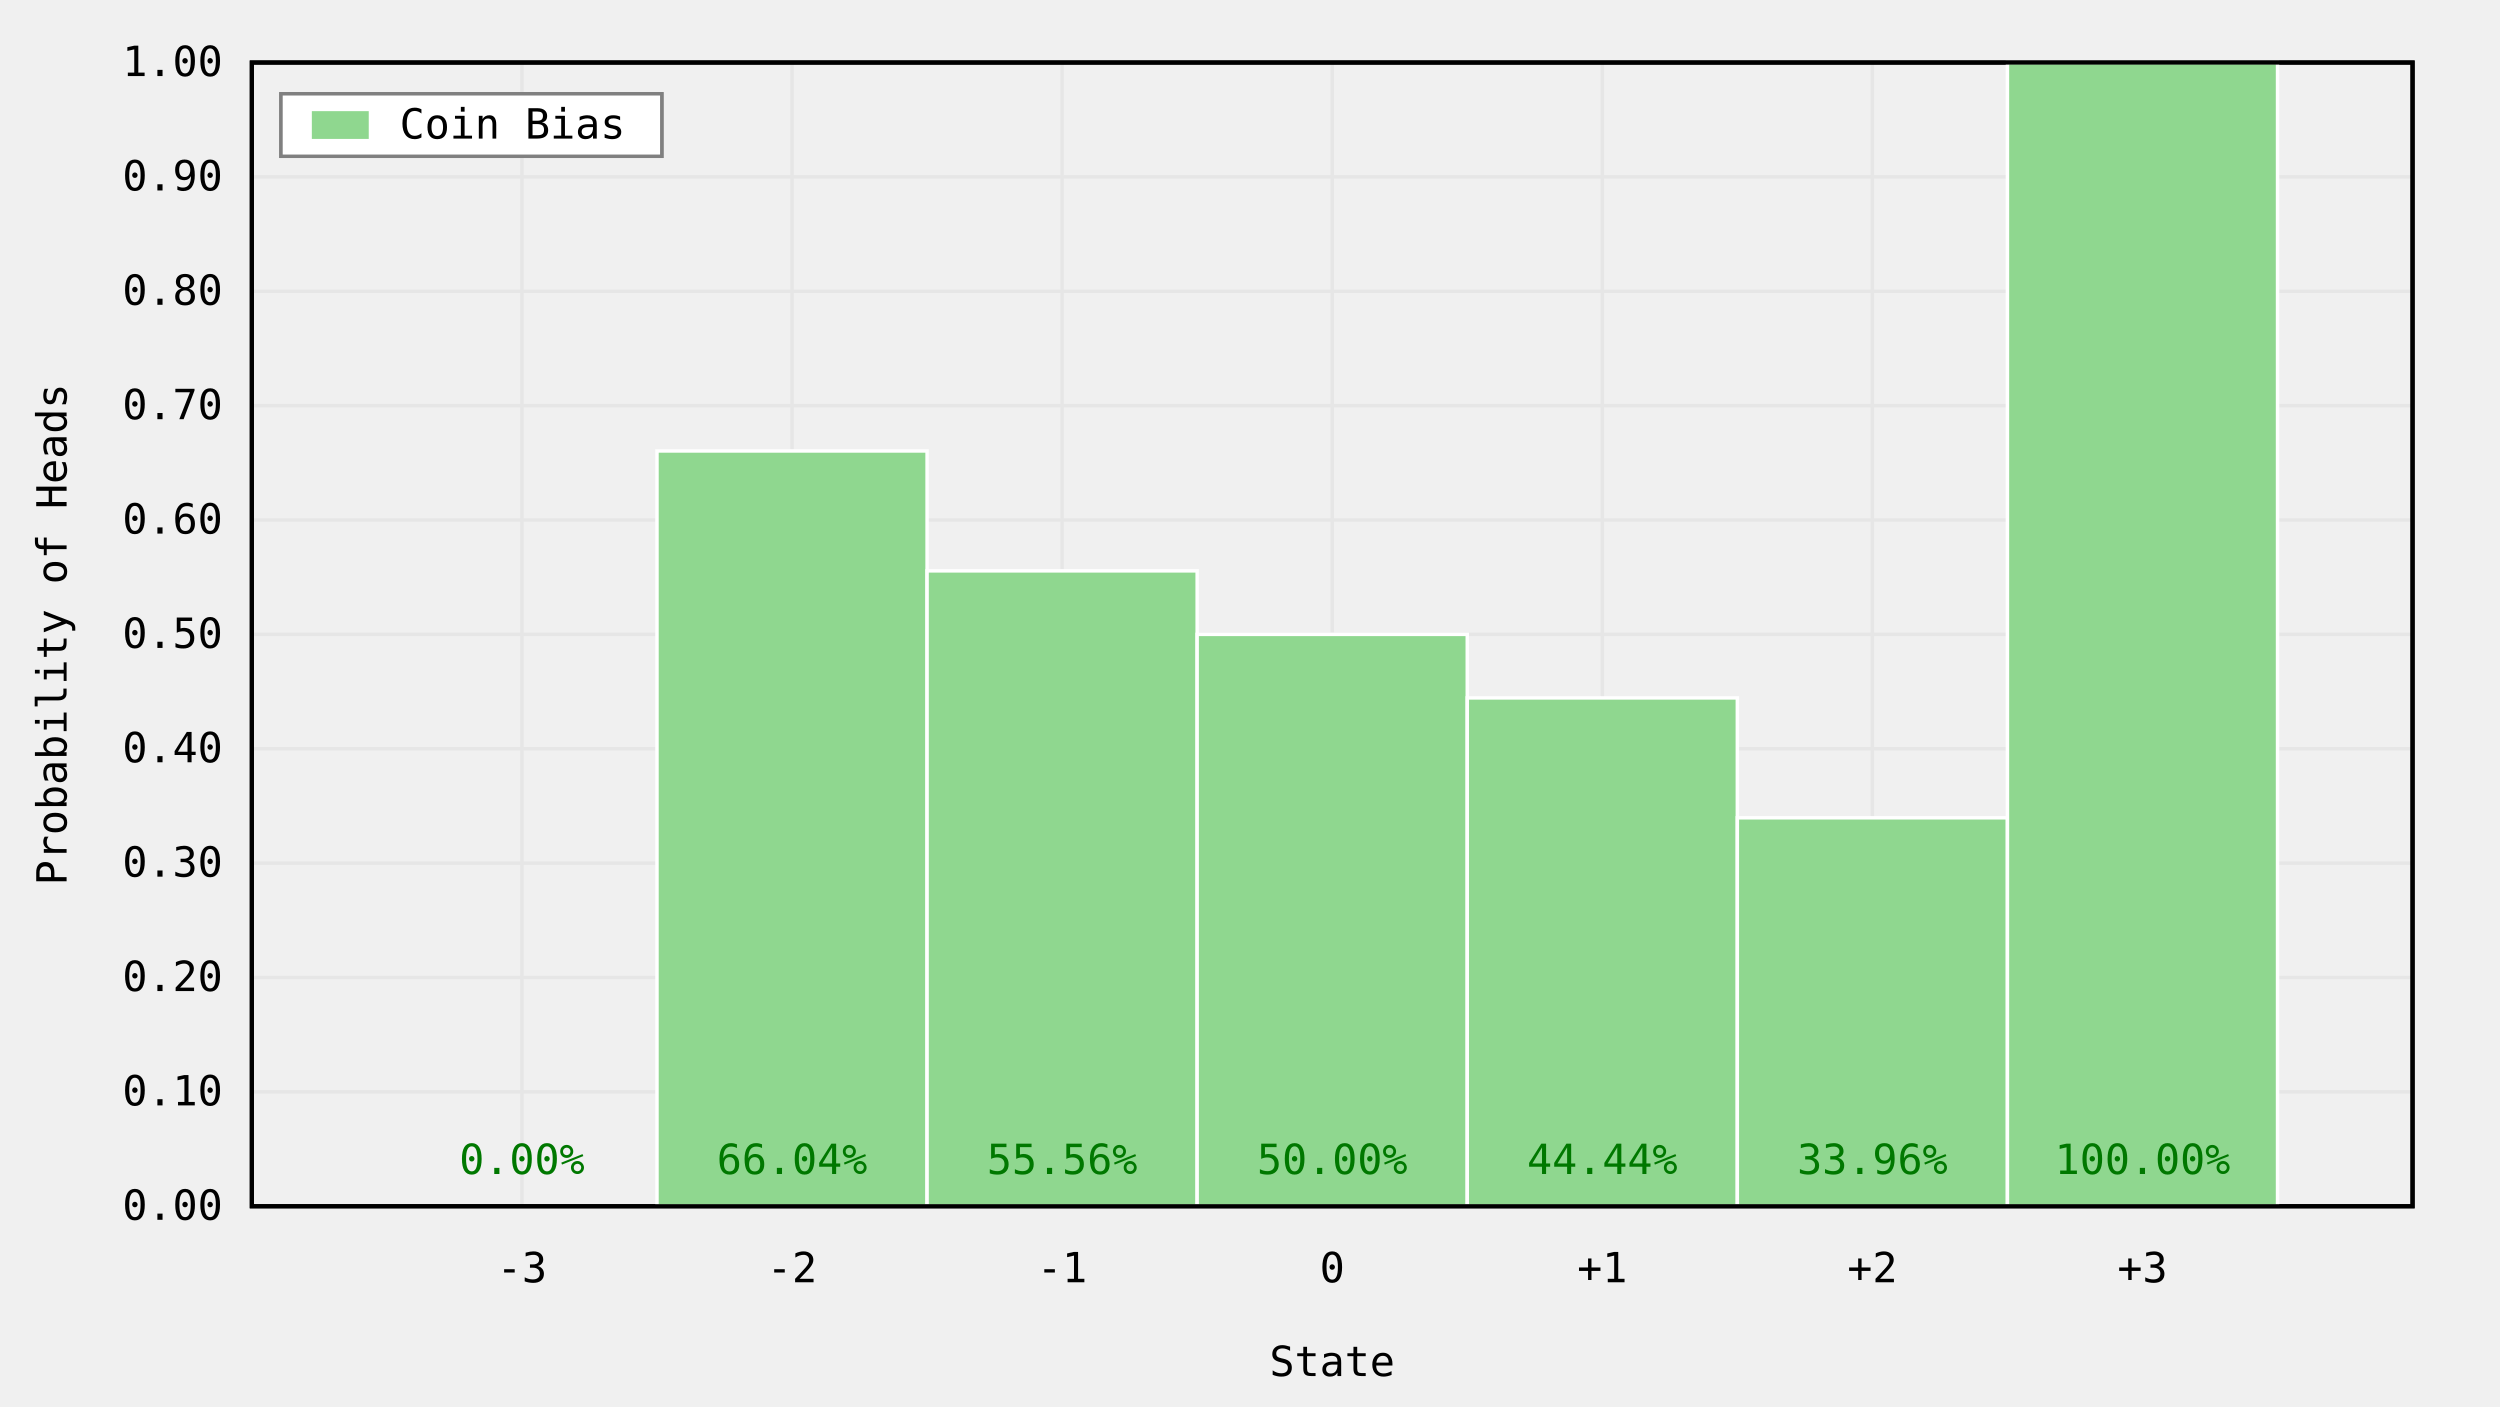
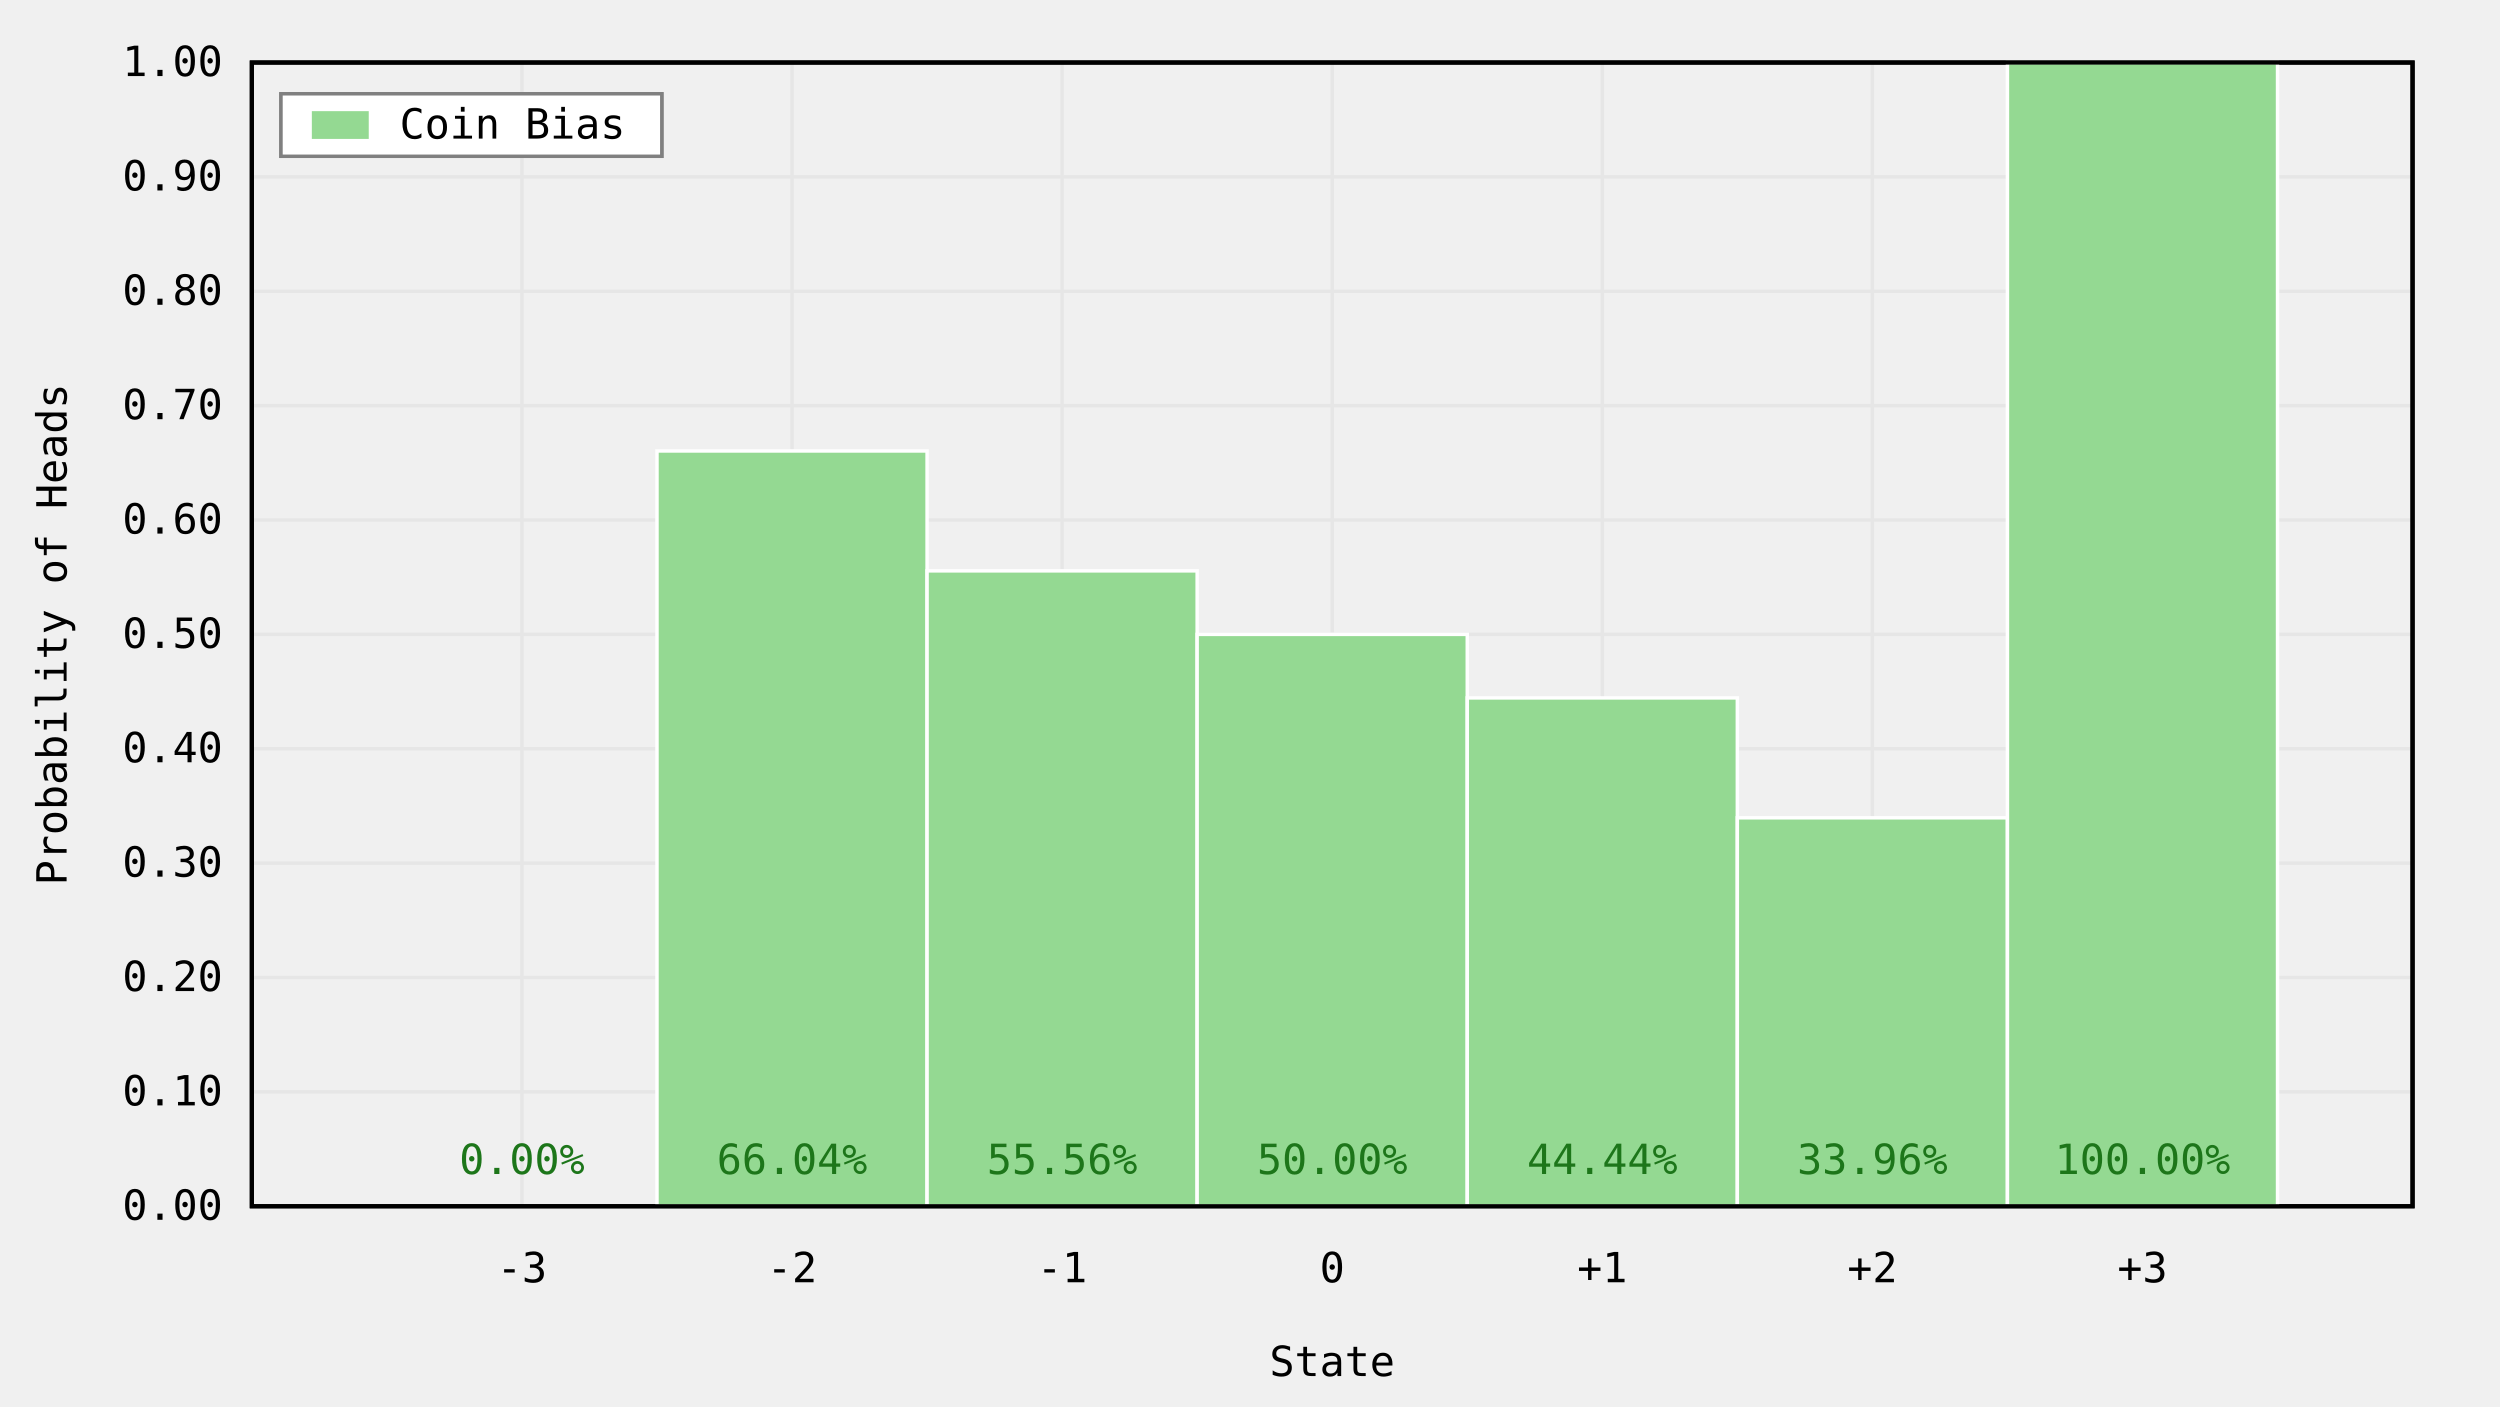
<svg xmlns="http://www.w3.org/2000/svg" xmlns:xlink="http://www.w3.org/1999/xlink" width="720" height="405" viewBox="0 0 720 405">
  <g id="gnuplot_canvas">
    <rect x="0" y="0" width="720" height="405" fill="none" />
    <defs>
      <circle id="gpDot" r="0.5" stroke-width="0.5" stroke="currentColor" />
      <path id="gpPt0" stroke-width="0.222" stroke="currentColor" d="M-1,0 h2 M0,-1 v2" />
      <path id="gpPt1" stroke-width="0.222" stroke="currentColor" d="M-1,-1 L1,1 M1,-1 L-1,1" />
      <path id="gpPt2" stroke-width="0.222" stroke="currentColor" d="M-1,0 L1,0 M0,-1 L0,1 M-1,-1 L1,1 M-1,1 L1,-1" />
      <rect id="gpPt3" stroke-width="0.222" stroke="currentColor" x="-1" y="-1" width="2" height="2" />
      <rect id="gpPt4" stroke-width="0.222" stroke="currentColor" fill="currentColor" x="-1" y="-1" width="2" height="2" />
      <circle id="gpPt5" stroke-width="0.222" stroke="currentColor" cx="0" cy="0" r="1" />
      <use xlink:href="#gpPt5" id="gpPt6" fill="currentColor" stroke="none" />
      <path id="gpPt7" stroke-width="0.222" stroke="currentColor" d="M0,-1.33 L-1.33,0.67 L1.33,0.67 z" />
      <use xlink:href="#gpPt7" id="gpPt8" fill="currentColor" stroke="none" />
      <use xlink:href="#gpPt7" id="gpPt9" stroke="currentColor" transform="rotate(180)" />
      <use xlink:href="#gpPt9" id="gpPt10" fill="currentColor" stroke="none" />
      <use xlink:href="#gpPt3" id="gpPt11" stroke="currentColor" transform="rotate(45)" />
      <use xlink:href="#gpPt11" id="gpPt12" fill="currentColor" stroke="none" />
      <path id="gpPt13" stroke-width="0.222" stroke="currentColor" d="M0,1.330 L1.265,0.411 L0.782,-1.067 L-0.782,-1.076 L-1.265,0.411 z" />
      <use xlink:href="#gpPt13" id="gpPt14" fill="currentColor" stroke="none" />
      <filter id="textbox" filterUnits="objectBoundingBox" x="0" y="0" height="1" width="1">
        <feFlood flood-color="white" flood-opacity="1" result="bgnd" />
        <feComposite in="SourceGraphic" in2="bgnd" operator="atop" />
      </filter>
      <filter id="greybox" filterUnits="objectBoundingBox" x="0" y="0" height="1" width="1">
        <feFlood flood-color="lightgrey" flood-opacity="1" result="grey" />
        <feComposite in="SourceGraphic" in2="grey" operator="atop" />
      </filter>
    </defs>
    <g fill="none" color="white" stroke="currentColor" stroke-width="1.00" stroke-linecap="butt" stroke-linejoin="miter">
</g>
    <g fill="none" color="white" stroke="currentColor" stroke-width="1.20" stroke-linecap="butt" stroke-linejoin="miter">
</g>
    <g fill="none" color="black" stroke="currentColor" stroke-width="1.20" stroke-linecap="butt" stroke-linejoin="miter">
</g>
    <g fill="none" color="black" stroke="black" stroke-width="1.00" stroke-linecap="butt" stroke-linejoin="miter">
</g>
    <g fill="none" color="black" stroke="currentColor" stroke-width="1.00" stroke-linecap="butt" stroke-linejoin="miter">
      <path stroke="rgb(230, 230, 230)" class="gridline" d="M72.53,347.40 L694.82,347.40  " />
    </g>
    <g fill="none" color="black" stroke="rgb(230, 230, 230)" stroke-width="1.20" stroke-linecap="butt" stroke-linejoin="miter">
</g>
    <g fill="none" color="black" stroke="currentColor" stroke-width="1.20" stroke-linecap="butt" stroke-linejoin="miter">
      <path stroke="black" d="M72.53,347.40 M694.82,347.40  " />
      <g transform="translate(64.14,351.30)" stroke="none" fill="black" font-family="monospace" font-size="12.00" text-anchor="end">
        <text>
          <tspan font-family="monospace">0.00</tspan>
        </text>
      </g>
    </g>
    <g fill="none" color="black" stroke="currentColor" stroke-width="1.20" stroke-linecap="butt" stroke-linejoin="miter">
</g>
    <g fill="none" color="black" stroke="black" stroke-width="1.00" stroke-linecap="butt" stroke-linejoin="miter">
</g>
    <g fill="none" color="black" stroke="currentColor" stroke-width="1.00" stroke-linecap="butt" stroke-linejoin="miter">
      <path stroke="rgb(230, 230, 230)" class="gridline" d="M72.53,314.46 L694.82,314.46  " />
    </g>
    <g fill="none" color="black" stroke="rgb(230, 230, 230)" stroke-width="1.20" stroke-linecap="butt" stroke-linejoin="miter">
</g>
    <g fill="none" color="black" stroke="currentColor" stroke-width="1.20" stroke-linecap="butt" stroke-linejoin="miter">
      <path stroke="black" d="M72.53,314.46 M694.82,314.46  " />
      <g transform="translate(64.14,318.36)" stroke="none" fill="black" font-family="monospace" font-size="12.00" text-anchor="end">
        <text>
          <tspan font-family="monospace">0.10</tspan>
        </text>
      </g>
    </g>
    <g fill="none" color="black" stroke="currentColor" stroke-width="1.20" stroke-linecap="butt" stroke-linejoin="miter">
</g>
    <g fill="none" color="black" stroke="black" stroke-width="1.00" stroke-linecap="butt" stroke-linejoin="miter">
</g>
    <g fill="none" color="black" stroke="currentColor" stroke-width="1.00" stroke-linecap="butt" stroke-linejoin="miter">
      <path stroke="rgb(230, 230, 230)" class="gridline" d="M72.53,281.52 L694.82,281.52  " />
    </g>
    <g fill="none" color="black" stroke="rgb(230, 230, 230)" stroke-width="1.20" stroke-linecap="butt" stroke-linejoin="miter">
</g>
    <g fill="none" color="black" stroke="currentColor" stroke-width="1.20" stroke-linecap="butt" stroke-linejoin="miter">
      <path stroke="black" d="M72.53,281.52 M694.82,281.52  " />
      <g transform="translate(64.14,285.42)" stroke="none" fill="black" font-family="monospace" font-size="12.00" text-anchor="end">
        <text>
          <tspan font-family="monospace">0.20</tspan>
        </text>
      </g>
    </g>
    <g fill="none" color="black" stroke="currentColor" stroke-width="1.20" stroke-linecap="butt" stroke-linejoin="miter">
</g>
    <g fill="none" color="black" stroke="black" stroke-width="1.00" stroke-linecap="butt" stroke-linejoin="miter">
</g>
    <g fill="none" color="black" stroke="currentColor" stroke-width="1.00" stroke-linecap="butt" stroke-linejoin="miter">
      <path stroke="rgb(230, 230, 230)" class="gridline" d="M72.53,248.58 L694.82,248.58  " />
    </g>
    <g fill="none" color="black" stroke="rgb(230, 230, 230)" stroke-width="1.20" stroke-linecap="butt" stroke-linejoin="miter">
</g>
    <g fill="none" color="black" stroke="currentColor" stroke-width="1.20" stroke-linecap="butt" stroke-linejoin="miter">
      <path stroke="black" d="M72.53,248.58 M694.82,248.58  " />
      <g transform="translate(64.14,252.48)" stroke="none" fill="black" font-family="monospace" font-size="12.00" text-anchor="end">
        <text>
          <tspan font-family="monospace">0.30</tspan>
        </text>
      </g>
    </g>
    <g fill="none" color="black" stroke="currentColor" stroke-width="1.20" stroke-linecap="butt" stroke-linejoin="miter">
</g>
    <g fill="none" color="black" stroke="black" stroke-width="1.00" stroke-linecap="butt" stroke-linejoin="miter">
</g>
    <g fill="none" color="black" stroke="currentColor" stroke-width="1.00" stroke-linecap="butt" stroke-linejoin="miter">
      <path stroke="rgb(230, 230, 230)" class="gridline" d="M72.53,215.64 L694.82,215.64  " />
    </g>
    <g fill="none" color="black" stroke="rgb(230, 230, 230)" stroke-width="1.20" stroke-linecap="butt" stroke-linejoin="miter">
</g>
    <g fill="none" color="black" stroke="currentColor" stroke-width="1.20" stroke-linecap="butt" stroke-linejoin="miter">
      <path stroke="black" d="M72.53,215.64 M694.82,215.64  " />
      <g transform="translate(64.14,219.54)" stroke="none" fill="black" font-family="monospace" font-size="12.00" text-anchor="end">
        <text>
          <tspan font-family="monospace">0.40</tspan>
        </text>
      </g>
    </g>
    <g fill="none" color="black" stroke="currentColor" stroke-width="1.20" stroke-linecap="butt" stroke-linejoin="miter">
</g>
    <g fill="none" color="black" stroke="black" stroke-width="1.00" stroke-linecap="butt" stroke-linejoin="miter">
</g>
    <g fill="none" color="black" stroke="currentColor" stroke-width="1.00" stroke-linecap="butt" stroke-linejoin="miter">
      <path stroke="rgb(230, 230, 230)" class="gridline" d="M72.53,182.70 L694.82,182.70  " />
    </g>
    <g fill="none" color="black" stroke="rgb(230, 230, 230)" stroke-width="1.20" stroke-linecap="butt" stroke-linejoin="miter">
</g>
    <g fill="none" color="black" stroke="currentColor" stroke-width="1.20" stroke-linecap="butt" stroke-linejoin="miter">
      <path stroke="black" d="M72.53,182.70 M694.82,182.70  " />
      <g transform="translate(64.14,186.60)" stroke="none" fill="black" font-family="monospace" font-size="12.00" text-anchor="end">
        <text>
          <tspan font-family="monospace">0.50</tspan>
        </text>
      </g>
    </g>
    <g fill="none" color="black" stroke="currentColor" stroke-width="1.20" stroke-linecap="butt" stroke-linejoin="miter">
</g>
    <g fill="none" color="black" stroke="black" stroke-width="1.00" stroke-linecap="butt" stroke-linejoin="miter">
</g>
    <g fill="none" color="black" stroke="currentColor" stroke-width="1.00" stroke-linecap="butt" stroke-linejoin="miter">
      <path stroke="rgb(230, 230, 230)" class="gridline" d="M72.53,149.77 L694.82,149.77  " />
    </g>
    <g fill="none" color="black" stroke="rgb(230, 230, 230)" stroke-width="1.20" stroke-linecap="butt" stroke-linejoin="miter">
</g>
    <g fill="none" color="black" stroke="currentColor" stroke-width="1.20" stroke-linecap="butt" stroke-linejoin="miter">
      <path stroke="black" d="M72.53,149.77 M694.82,149.77  " />
      <g transform="translate(64.14,153.67)" stroke="none" fill="black" font-family="monospace" font-size="12.00" text-anchor="end">
        <text>
          <tspan font-family="monospace">0.60</tspan>
        </text>
      </g>
    </g>
    <g fill="none" color="black" stroke="currentColor" stroke-width="1.20" stroke-linecap="butt" stroke-linejoin="miter">
</g>
    <g fill="none" color="black" stroke="black" stroke-width="1.00" stroke-linecap="butt" stroke-linejoin="miter">
</g>
    <g fill="none" color="black" stroke="currentColor" stroke-width="1.00" stroke-linecap="butt" stroke-linejoin="miter">
      <path stroke="rgb(230, 230, 230)" class="gridline" d="M72.53,116.83 L694.82,116.83  " />
    </g>
    <g fill="none" color="black" stroke="rgb(230, 230, 230)" stroke-width="1.20" stroke-linecap="butt" stroke-linejoin="miter">
</g>
    <g fill="none" color="black" stroke="currentColor" stroke-width="1.20" stroke-linecap="butt" stroke-linejoin="miter">
      <path stroke="black" d="M72.53,116.83 M694.82,116.83  " />
      <g transform="translate(64.14,120.73)" stroke="none" fill="black" font-family="monospace" font-size="12.00" text-anchor="end">
        <text>
          <tspan font-family="monospace">0.70</tspan>
        </text>
      </g>
    </g>
    <g fill="none" color="black" stroke="currentColor" stroke-width="1.20" stroke-linecap="butt" stroke-linejoin="miter">
</g>
    <g fill="none" color="black" stroke="black" stroke-width="1.00" stroke-linecap="butt" stroke-linejoin="miter">
</g>
    <g fill="none" color="black" stroke="currentColor" stroke-width="1.00" stroke-linecap="butt" stroke-linejoin="miter">
      <path stroke="rgb(230, 230, 230)" class="gridline" d="M72.53,83.89 L694.82,83.89  " />
    </g>
    <g fill="none" color="black" stroke="rgb(230, 230, 230)" stroke-width="1.20" stroke-linecap="butt" stroke-linejoin="miter">
</g>
    <g fill="none" color="black" stroke="currentColor" stroke-width="1.20" stroke-linecap="butt" stroke-linejoin="miter">
      <path stroke="black" d="M72.53,83.89 M694.82,83.89  " />
      <g transform="translate(64.14,87.79)" stroke="none" fill="black" font-family="monospace" font-size="12.00" text-anchor="end">
        <text>
          <tspan font-family="monospace">0.80</tspan>
        </text>
      </g>
    </g>
    <g fill="none" color="black" stroke="currentColor" stroke-width="1.20" stroke-linecap="butt" stroke-linejoin="miter">
</g>
    <g fill="none" color="black" stroke="black" stroke-width="1.00" stroke-linecap="butt" stroke-linejoin="miter">
</g>
    <g fill="none" color="black" stroke="currentColor" stroke-width="1.00" stroke-linecap="butt" stroke-linejoin="miter">
      <path stroke="rgb(230, 230, 230)" class="gridline" d="M72.53,50.95 L694.82,50.95  " />
    </g>
    <g fill="none" color="black" stroke="rgb(230, 230, 230)" stroke-width="1.20" stroke-linecap="butt" stroke-linejoin="miter">
</g>
    <g fill="none" color="black" stroke="currentColor" stroke-width="1.20" stroke-linecap="butt" stroke-linejoin="miter">
      <path stroke="black" d="M72.53,50.95 M694.82,50.95  " />
      <g transform="translate(64.14,54.85)" stroke="none" fill="black" font-family="monospace" font-size="12.00" text-anchor="end">
        <text>
          <tspan font-family="monospace">0.90</tspan>
        </text>
      </g>
    </g>
    <g fill="none" color="black" stroke="currentColor" stroke-width="1.20" stroke-linecap="butt" stroke-linejoin="miter">
</g>
    <g fill="none" color="black" stroke="black" stroke-width="1.00" stroke-linecap="butt" stroke-linejoin="miter">
</g>
    <g fill="none" color="black" stroke="currentColor" stroke-width="1.00" stroke-linecap="butt" stroke-linejoin="miter">
      <path stroke="rgb(230, 230, 230)" class="gridline" d="M72.53,18.01 L694.82,18.01  " />
    </g>
    <g fill="none" color="black" stroke="rgb(230, 230, 230)" stroke-width="1.20" stroke-linecap="butt" stroke-linejoin="miter">
</g>
    <g fill="none" color="black" stroke="currentColor" stroke-width="1.20" stroke-linecap="butt" stroke-linejoin="miter">
      <path stroke="black" d="M72.53,18.01 M694.82,18.01  " />
      <g transform="translate(64.14,21.91)" stroke="none" fill="black" font-family="monospace" font-size="12.00" text-anchor="end">
        <text>
          <tspan font-family="monospace">1.00</tspan>
        </text>
      </g>
    </g>
    <g fill="none" color="black" stroke="currentColor" stroke-width="1.20" stroke-linecap="butt" stroke-linejoin="miter">
</g>
    <g fill="none" color="black" stroke="black" stroke-width="1.00" stroke-linecap="butt" stroke-linejoin="miter">
</g>
    <g fill="none" color="black" stroke="currentColor" stroke-width="1.00" stroke-linecap="butt" stroke-linejoin="miter">
      <path stroke="rgb(230, 230, 230)" class="gridline" d="M150.32,347.40 L150.32,45.01 M150.32,27.01 L150.32,18.01  " />
    </g>
    <g fill="none" color="black" stroke="rgb(230, 230, 230)" stroke-width="1.20" stroke-linecap="butt" stroke-linejoin="miter">
</g>
    <g fill="none" color="black" stroke="currentColor" stroke-width="1.20" stroke-linecap="butt" stroke-linejoin="miter">
      <path stroke="black" d="M150.32,347.40 M150.32,18.01  " />
      <g transform="translate(150.32,369.30)" stroke="none" fill="black" font-family="monospace" font-size="12.00" text-anchor="middle">
        <text>
          <tspan font-family="monospace">-3</tspan>
        </text>
      </g>
    </g>
    <g fill="none" color="black" stroke="currentColor" stroke-width="1.20" stroke-linecap="butt" stroke-linejoin="miter">
</g>
    <g fill="none" color="black" stroke="black" stroke-width="1.00" stroke-linecap="butt" stroke-linejoin="miter">
</g>
    <g fill="none" color="black" stroke="currentColor" stroke-width="1.00" stroke-linecap="butt" stroke-linejoin="miter">
      <path stroke="rgb(230, 230, 230)" class="gridline" d="M228.10,347.40 L228.10,18.01  " />
    </g>
    <g fill="none" color="black" stroke="rgb(230, 230, 230)" stroke-width="1.20" stroke-linecap="butt" stroke-linejoin="miter">
</g>
    <g fill="none" color="black" stroke="currentColor" stroke-width="1.20" stroke-linecap="butt" stroke-linejoin="miter">
      <path stroke="black" d="M228.10,347.40 M228.10,18.01  " />
      <g transform="translate(228.10,369.30)" stroke="none" fill="black" font-family="monospace" font-size="12.00" text-anchor="middle">
        <text>
          <tspan font-family="monospace">-2</tspan>
        </text>
      </g>
    </g>
    <g fill="none" color="black" stroke="currentColor" stroke-width="1.20" stroke-linecap="butt" stroke-linejoin="miter">
</g>
    <g fill="none" color="black" stroke="black" stroke-width="1.00" stroke-linecap="butt" stroke-linejoin="miter">
</g>
    <g fill="none" color="black" stroke="currentColor" stroke-width="1.00" stroke-linecap="butt" stroke-linejoin="miter">
      <path stroke="rgb(230, 230, 230)" class="gridline" d="M305.89,347.40 L305.89,18.01  " />
    </g>
    <g fill="none" color="black" stroke="rgb(230, 230, 230)" stroke-width="1.20" stroke-linecap="butt" stroke-linejoin="miter">
</g>
    <g fill="none" color="black" stroke="currentColor" stroke-width="1.20" stroke-linecap="butt" stroke-linejoin="miter">
      <path stroke="black" d="M305.89,347.40 M305.89,18.01  " />
      <g transform="translate(305.89,369.30)" stroke="none" fill="black" font-family="monospace" font-size="12.00" text-anchor="middle">
        <text>
          <tspan font-family="monospace">-1</tspan>
        </text>
      </g>
    </g>
    <g fill="none" color="black" stroke="currentColor" stroke-width="1.20" stroke-linecap="butt" stroke-linejoin="miter">
</g>
    <g fill="none" color="black" stroke="black" stroke-width="1.00" stroke-linecap="butt" stroke-linejoin="miter">
</g>
    <g fill="none" color="black" stroke="currentColor" stroke-width="1.00" stroke-linecap="butt" stroke-linejoin="miter">
      <path stroke="rgb(230, 230, 230)" class="gridline" d="M383.68,347.40 L383.68,18.01  " />
    </g>
    <g fill="none" color="black" stroke="rgb(230, 230, 230)" stroke-width="1.20" stroke-linecap="butt" stroke-linejoin="miter">
</g>
    <g fill="none" color="black" stroke="currentColor" stroke-width="1.20" stroke-linecap="butt" stroke-linejoin="miter">
      <path stroke="black" d="M383.68,347.40 M383.68,18.01  " />
      <g transform="translate(383.68,369.30)" stroke="none" fill="black" font-family="monospace" font-size="12.00" text-anchor="middle">
        <text>
          <tspan font-family="monospace"> 0</tspan>
        </text>
      </g>
    </g>
    <g fill="none" color="black" stroke="currentColor" stroke-width="1.20" stroke-linecap="butt" stroke-linejoin="miter">
</g>
    <g fill="none" color="black" stroke="black" stroke-width="1.00" stroke-linecap="butt" stroke-linejoin="miter">
</g>
    <g fill="none" color="black" stroke="currentColor" stroke-width="1.00" stroke-linecap="butt" stroke-linejoin="miter">
      <path stroke="rgb(230, 230, 230)" class="gridline" d="M461.46,347.40 L461.46,18.01  " />
    </g>
    <g fill="none" color="black" stroke="rgb(230, 230, 230)" stroke-width="1.20" stroke-linecap="butt" stroke-linejoin="miter">
</g>
    <g fill="none" color="black" stroke="currentColor" stroke-width="1.20" stroke-linecap="butt" stroke-linejoin="miter">
      <path stroke="black" d="M461.46,347.40 M461.46,18.01  " />
      <g transform="translate(461.46,369.30)" stroke="none" fill="black" font-family="monospace" font-size="12.00" text-anchor="middle">
        <text>
          <tspan font-family="monospace">+1</tspan>
        </text>
      </g>
    </g>
    <g fill="none" color="black" stroke="currentColor" stroke-width="1.20" stroke-linecap="butt" stroke-linejoin="miter">
</g>
    <g fill="none" color="black" stroke="black" stroke-width="1.00" stroke-linecap="butt" stroke-linejoin="miter">
</g>
    <g fill="none" color="black" stroke="currentColor" stroke-width="1.00" stroke-linecap="butt" stroke-linejoin="miter">
      <path stroke="rgb(230, 230, 230)" class="gridline" d="M539.25,347.40 L539.25,18.01  " />
    </g>
    <g fill="none" color="black" stroke="rgb(230, 230, 230)" stroke-width="1.20" stroke-linecap="butt" stroke-linejoin="miter">
</g>
    <g fill="none" color="black" stroke="currentColor" stroke-width="1.20" stroke-linecap="butt" stroke-linejoin="miter">
      <path stroke="black" d="M539.25,347.40 M539.25,18.01  " />
      <g transform="translate(539.25,369.30)" stroke="none" fill="black" font-family="monospace" font-size="12.00" text-anchor="middle">
        <text>
          <tspan font-family="monospace">+2</tspan>
        </text>
      </g>
    </g>
    <g fill="none" color="black" stroke="currentColor" stroke-width="1.20" stroke-linecap="butt" stroke-linejoin="miter">
</g>
    <g fill="none" color="black" stroke="black" stroke-width="1.00" stroke-linecap="butt" stroke-linejoin="miter">
</g>
    <g fill="none" color="black" stroke="currentColor" stroke-width="1.00" stroke-linecap="butt" stroke-linejoin="miter">
      <path stroke="rgb(230, 230, 230)" class="gridline" d="M617.03,347.40 L617.03,18.01  " />
    </g>
    <g fill="none" color="black" stroke="rgb(230, 230, 230)" stroke-width="1.20" stroke-linecap="butt" stroke-linejoin="miter">
</g>
    <g fill="none" color="black" stroke="currentColor" stroke-width="1.20" stroke-linecap="butt" stroke-linejoin="miter">
      <path stroke="black" d="M617.03,347.40 M617.03,18.01  " />
      <g transform="translate(617.03,369.30)" stroke="none" fill="black" font-family="monospace" font-size="12.00" text-anchor="middle">
        <text>
          <tspan font-family="monospace">+3</tspan>
        </text>
      </g>
    </g>
    <g fill="none" color="black" stroke="currentColor" stroke-width="1.20" stroke-linecap="butt" stroke-linejoin="miter">
</g>
    <g fill="none" color="black" stroke="currentColor" stroke-width="1.20" stroke-linecap="butt" stroke-linejoin="miter">
      <path stroke="black" d="M72.53,18.01 L72.53,347.40 L694.82,347.40 L694.82,18.01 L72.53,18.01 Z  " />
    </g>
    <g fill="none" color="black" stroke="currentColor" stroke-width="1.20" stroke-linecap="butt" stroke-linejoin="miter">
      <g transform="translate(19.18,182.71) rotate(270)" stroke="none" fill="black" font-family="monospace" font-size="12.00" text-anchor="middle">
        <text>
          <tspan font-family="monospace">Probability of Heads</tspan>
        </text>
      </g>
    </g>
    <g fill="none" color="black" stroke="currentColor" stroke-width="1.20" stroke-linecap="butt" stroke-linejoin="miter">
      <g transform="translate(383.67,396.30)" stroke="none" fill="black" font-family="monospace" font-size="12.00" text-anchor="middle">
        <text>
          <tspan font-family="monospace">State</tspan>
        </text>
      </g>
    </g>
    <g fill="none" color="black" stroke="currentColor" stroke-width="1.20" stroke-linecap="butt" stroke-linejoin="miter">
</g>
    <g fill="none" color="black" stroke="currentColor" stroke-width="1.00" stroke-linecap="butt" stroke-linejoin="miter">
</g>
    <g fill="none" color="black" stroke="currentColor" stroke-width="1.00" stroke-linecap="butt" stroke-linejoin="miter">
      <path stroke="rgb(128, 128, 128)" d="M80.92,45.01 L80.92,27.01 L190.60,27.01 L190.60,45.01 L80.92,45.01 Z  " />
    </g>
    <g id="gnuplot_plot_1">
      <g fill="none" color="black" stroke="currentColor" stroke-width="1.00" stroke-linecap="butt" stroke-linejoin="miter">
        <g stroke="none" shape-rendering="crispEdges">
-           <polygon fill="rgb(143, 215, 143)" points="189.21,347.40 267.01,347.40 267.01,129.87 189.21,129.87 " />
+           <polygon fill="rgb(148, 217, 146)" points="189.21,347.40 267.01,347.40 267.01,129.87 189.21,129.87 " />
        </g>
        <path stroke="rgb(255, 255, 255)" d="M189.21,347.40 L189.21,129.88 L267.00,129.88 L267.00,347.40 L189.21,347.40 Z  " />
      </g>
      <g fill="none" color="black" stroke="currentColor" stroke-width="1.00" stroke-linecap="butt" stroke-linejoin="miter">
        <g stroke="none" shape-rendering="crispEdges">
-           <polygon fill="rgb(143, 215, 143)" points="267.00,347.40 344.79,347.40 344.79,164.40 267.00,164.40 " />
+           <polygon fill="rgb(148, 217, 146)" points="267.00,347.40 344.79,347.40 344.79,164.40 267.00,164.40 " />
        </g>
        <path stroke="rgb(255, 255, 255)" d="M267.00,347.40 L267.00,164.41 L344.78,164.41 L344.78,347.40 L267.00,347.40 Z  " />
      </g>
      <g fill="none" color="black" stroke="currentColor" stroke-width="1.00" stroke-linecap="butt" stroke-linejoin="miter">
        <g stroke="none" shape-rendering="crispEdges">
-           <polygon fill="rgb(143, 215, 143)" points="344.78,347.40 422.58,347.40 422.58,182.69 344.78,182.69 " />
+           <polygon fill="rgb(148, 217, 146)" points="344.78,347.40 422.58,347.40 422.58,182.69 344.78,182.69 " />
        </g>
        <path stroke="rgb(255, 255, 255)" d="M344.78,347.40 L344.78,182.70 L422.57,182.70 L422.57,347.40 L344.78,347.40 Z  " />
      </g>
      <g fill="none" color="black" stroke="currentColor" stroke-width="1.00" stroke-linecap="butt" stroke-linejoin="miter">
        <g stroke="none" shape-rendering="crispEdges">
-           <polygon fill="rgb(143, 215, 143)" points="422.57,347.40 500.36,347.40 500.36,200.99 422.57,200.99 " />
+           <polygon fill="rgb(148, 217, 146)" points="422.57,347.40 500.36,347.40 500.36,200.99 422.57,200.99 " />
        </g>
        <path stroke="rgb(255, 255, 255)" d="M422.57,347.40 L422.57,201.00 L500.35,201.00 L500.35,347.40 L422.57,347.40 Z  " />
      </g>
      <g fill="none" color="black" stroke="currentColor" stroke-width="1.00" stroke-linecap="butt" stroke-linejoin="miter">
        <g stroke="none" shape-rendering="crispEdges">
-           <polygon fill="rgb(143, 215, 143)" points="500.35,347.40 578.15,347.40 578.15,235.52 500.35,235.52 " />
+           <polygon fill="rgb(148, 217, 146)" points="500.35,347.40 578.15,347.40 578.15,235.52 500.35,235.52 " />
        </g>
        <path stroke="rgb(255, 255, 255)" d="M500.35,347.40 L500.35,235.53 L578.14,235.53 L578.14,347.40 L500.35,347.40 Z  " />
      </g>
      <g fill="none" color="black" stroke="currentColor" stroke-width="1.00" stroke-linecap="butt" stroke-linejoin="miter">
        <g stroke="none" shape-rendering="crispEdges">
-           <polygon fill="rgb(143, 215, 143)" points="578.14,347.40 655.94,347.40 655.94,18.00 578.14,18.00 " />
+           <polygon fill="rgb(148, 217, 146)" points="578.14,347.40 655.94,347.40 655.94,18.00 578.14,18.00 " />
        </g>
        <path stroke="rgb(255, 255, 255)" d="M578.14,347.40 L578.14,18.01 L655.93,18.01 L655.93,347.40 L578.14,347.40 Z  " />
      </g>
      <g fill="none" color="black" stroke="currentColor" stroke-width="1.00" stroke-linecap="butt" stroke-linejoin="miter">
</g>
    </g>
    <g id="gnuplot_plot_2">
      <g fill="none" color="black" stroke="currentColor" stroke-width="1.00" stroke-linecap="butt" stroke-linejoin="miter">
-         <g transform="translate(72.53,338.12)" stroke="none" fill="rgb(0,120,0)" font-family="monospace" font-size="12.00" text-anchor="middle">
+         <g transform="translate(72.53,338.12)" stroke="none" fill="rgb(29,118,26)" font-family="monospace" font-size="12.00" text-anchor="middle">
          <text />
        </g>
-         <g transform="translate(150.32,338.12)" stroke="none" fill="rgb(0,120,0)" font-family="monospace" font-size="12.00" text-anchor="middle">
+         <g transform="translate(150.32,338.12)" stroke="none" fill="rgb(29,118,26)" font-family="monospace" font-size="12.00" text-anchor="middle">
          <text>
            <tspan font-family="monospace">0.00%</tspan>
          </text>
        </g>
-         <g transform="translate(228.10,338.12)" stroke="none" fill="rgb(0,120,0)" font-family="monospace" font-size="12.00" text-anchor="middle">
+         <g transform="translate(228.10,338.12)" stroke="none" fill="rgb(29,118,26)" font-family="monospace" font-size="12.00" text-anchor="middle">
          <text>
            <tspan font-family="monospace">66.04%</tspan>
          </text>
        </g>
-         <g transform="translate(305.89,338.12)" stroke="none" fill="rgb(0,120,0)" font-family="monospace" font-size="12.00" text-anchor="middle">
+         <g transform="translate(305.89,338.12)" stroke="none" fill="rgb(29,118,26)" font-family="monospace" font-size="12.00" text-anchor="middle">
          <text>
            <tspan font-family="monospace">55.56%</tspan>
          </text>
        </g>
-         <g transform="translate(383.68,338.12)" stroke="none" fill="rgb(0,120,0)" font-family="monospace" font-size="12.00" text-anchor="middle">
+         <g transform="translate(383.68,338.12)" stroke="none" fill="rgb(29,118,26)" font-family="monospace" font-size="12.00" text-anchor="middle">
          <text>
            <tspan font-family="monospace">50.00%</tspan>
          </text>
        </g>
-         <g transform="translate(461.46,338.12)" stroke="none" fill="rgb(0,120,0)" font-family="monospace" font-size="12.00" text-anchor="middle">
+         <g transform="translate(461.46,338.12)" stroke="none" fill="rgb(29,118,26)" font-family="monospace" font-size="12.00" text-anchor="middle">
          <text>
            <tspan font-family="monospace">44.44%</tspan>
          </text>
        </g>
-         <g transform="translate(539.25,338.12)" stroke="none" fill="rgb(0,120,0)" font-family="monospace" font-size="12.00" text-anchor="middle">
+         <g transform="translate(539.25,338.12)" stroke="none" fill="rgb(29,118,26)" font-family="monospace" font-size="12.00" text-anchor="middle">
          <text>
            <tspan font-family="monospace">33.96%</tspan>
          </text>
        </g>
-         <g transform="translate(617.03,338.12)" stroke="none" fill="rgb(0,120,0)" font-family="monospace" font-size="12.00" text-anchor="middle">
+         <g transform="translate(617.03,338.12)" stroke="none" fill="rgb(29,118,26)" font-family="monospace" font-size="12.00" text-anchor="middle">
          <text>
            <tspan font-family="monospace">100.00%</tspan>
          </text>
        </g>
-         <g transform="translate(694.82,338.12)" stroke="none" fill="rgb(0,120,0)" font-family="monospace" font-size="12.00" text-anchor="middle">
+         <g transform="translate(694.82,338.12)" stroke="none" fill="rgb(29,118,26)" font-family="monospace" font-size="12.00" text-anchor="middle">
          <text />
        </g>
      </g>
    </g>
    <g stroke="none" shape-rendering="crispEdges">
      <polygon fill="white" points="80.92,45.01 190.60,45.01 190.60,27.01 80.92,27.01 " />
    </g>
    <g fill="none" color="black" stroke="currentColor" stroke-width="1.00" stroke-linecap="butt" stroke-linejoin="miter">
      <path stroke="rgb(128, 128, 128)" d="M80.92,45.01 L80.92,27.01 L190.60,27.01 L190.60,45.01 L80.92,45.01 Z  " />
    </g>
    <g id="gnuplot_plot_1">
      <g fill="none" color="black" stroke="currentColor" stroke-width="1.00" stroke-linecap="butt" stroke-linejoin="miter">
        <g transform="translate(115.09,39.91)" stroke="none" fill="black" font-family="monospace" font-size="12.00" text-anchor="start">
          <text>
            <tspan font-family="monospace">Coin Bias</tspan>
          </text>
        </g>
      </g>
      <g fill="none" color="black" stroke="currentColor" stroke-width="1.00" stroke-linecap="butt" stroke-linejoin="miter">
        <g stroke="none" shape-rendering="crispEdges">
-           <polygon fill="rgb(143, 215, 143)" points="89.31,40.51 106.70,40.51 106.70,31.51 89.31,31.51 " />
+           <polygon fill="rgb(148, 217, 146)" points="89.31,40.51 106.70,40.51 106.70,31.51 89.31,31.51 " />
        </g>
        <path stroke="rgb(255, 255, 255)" d="M89.31,40.51 L106.70,40.51 L106.70,31.51 L89.31,31.51 L89.31,40.51 Z  " />
      </g>
      <g fill="none" color="black" stroke="currentColor" stroke-width="1.00" stroke-linecap="butt" stroke-linejoin="miter">
</g>
    </g>
    <g id="gnuplot_plot_2">
      <g fill="none" color="black" stroke="currentColor" stroke-width="1.00" stroke-linecap="butt" stroke-linejoin="miter">
</g>
    </g>
-     <g fill="none" color="white" stroke="rgb(  0, 120,   0)" stroke-width="2.00" stroke-linecap="butt" stroke-linejoin="miter">
+     <g fill="none" color="white" stroke="rgb( 29, 118,  26)" stroke-width="2.00" stroke-linecap="butt" stroke-linejoin="miter">
</g>
    <g fill="none" color="black" stroke="currentColor" stroke-width="2.00" stroke-linecap="butt" stroke-linejoin="miter">
</g>
    <g fill="none" color="black" stroke="black" stroke-width="1.20" stroke-linecap="butt" stroke-linejoin="miter">
</g>
    <g fill="none" color="black" stroke="currentColor" stroke-width="1.20" stroke-linecap="butt" stroke-linejoin="miter">
      <path stroke="black" d="M72.53,18.01 L72.53,347.40 L694.82,347.40 L694.82,18.01 L72.53,18.01 Z  " />
    </g>
    <g fill="none" color="black" stroke="currentColor" stroke-width="1.20" stroke-linecap="butt" stroke-linejoin="miter">
</g>
  </g>
</svg>
